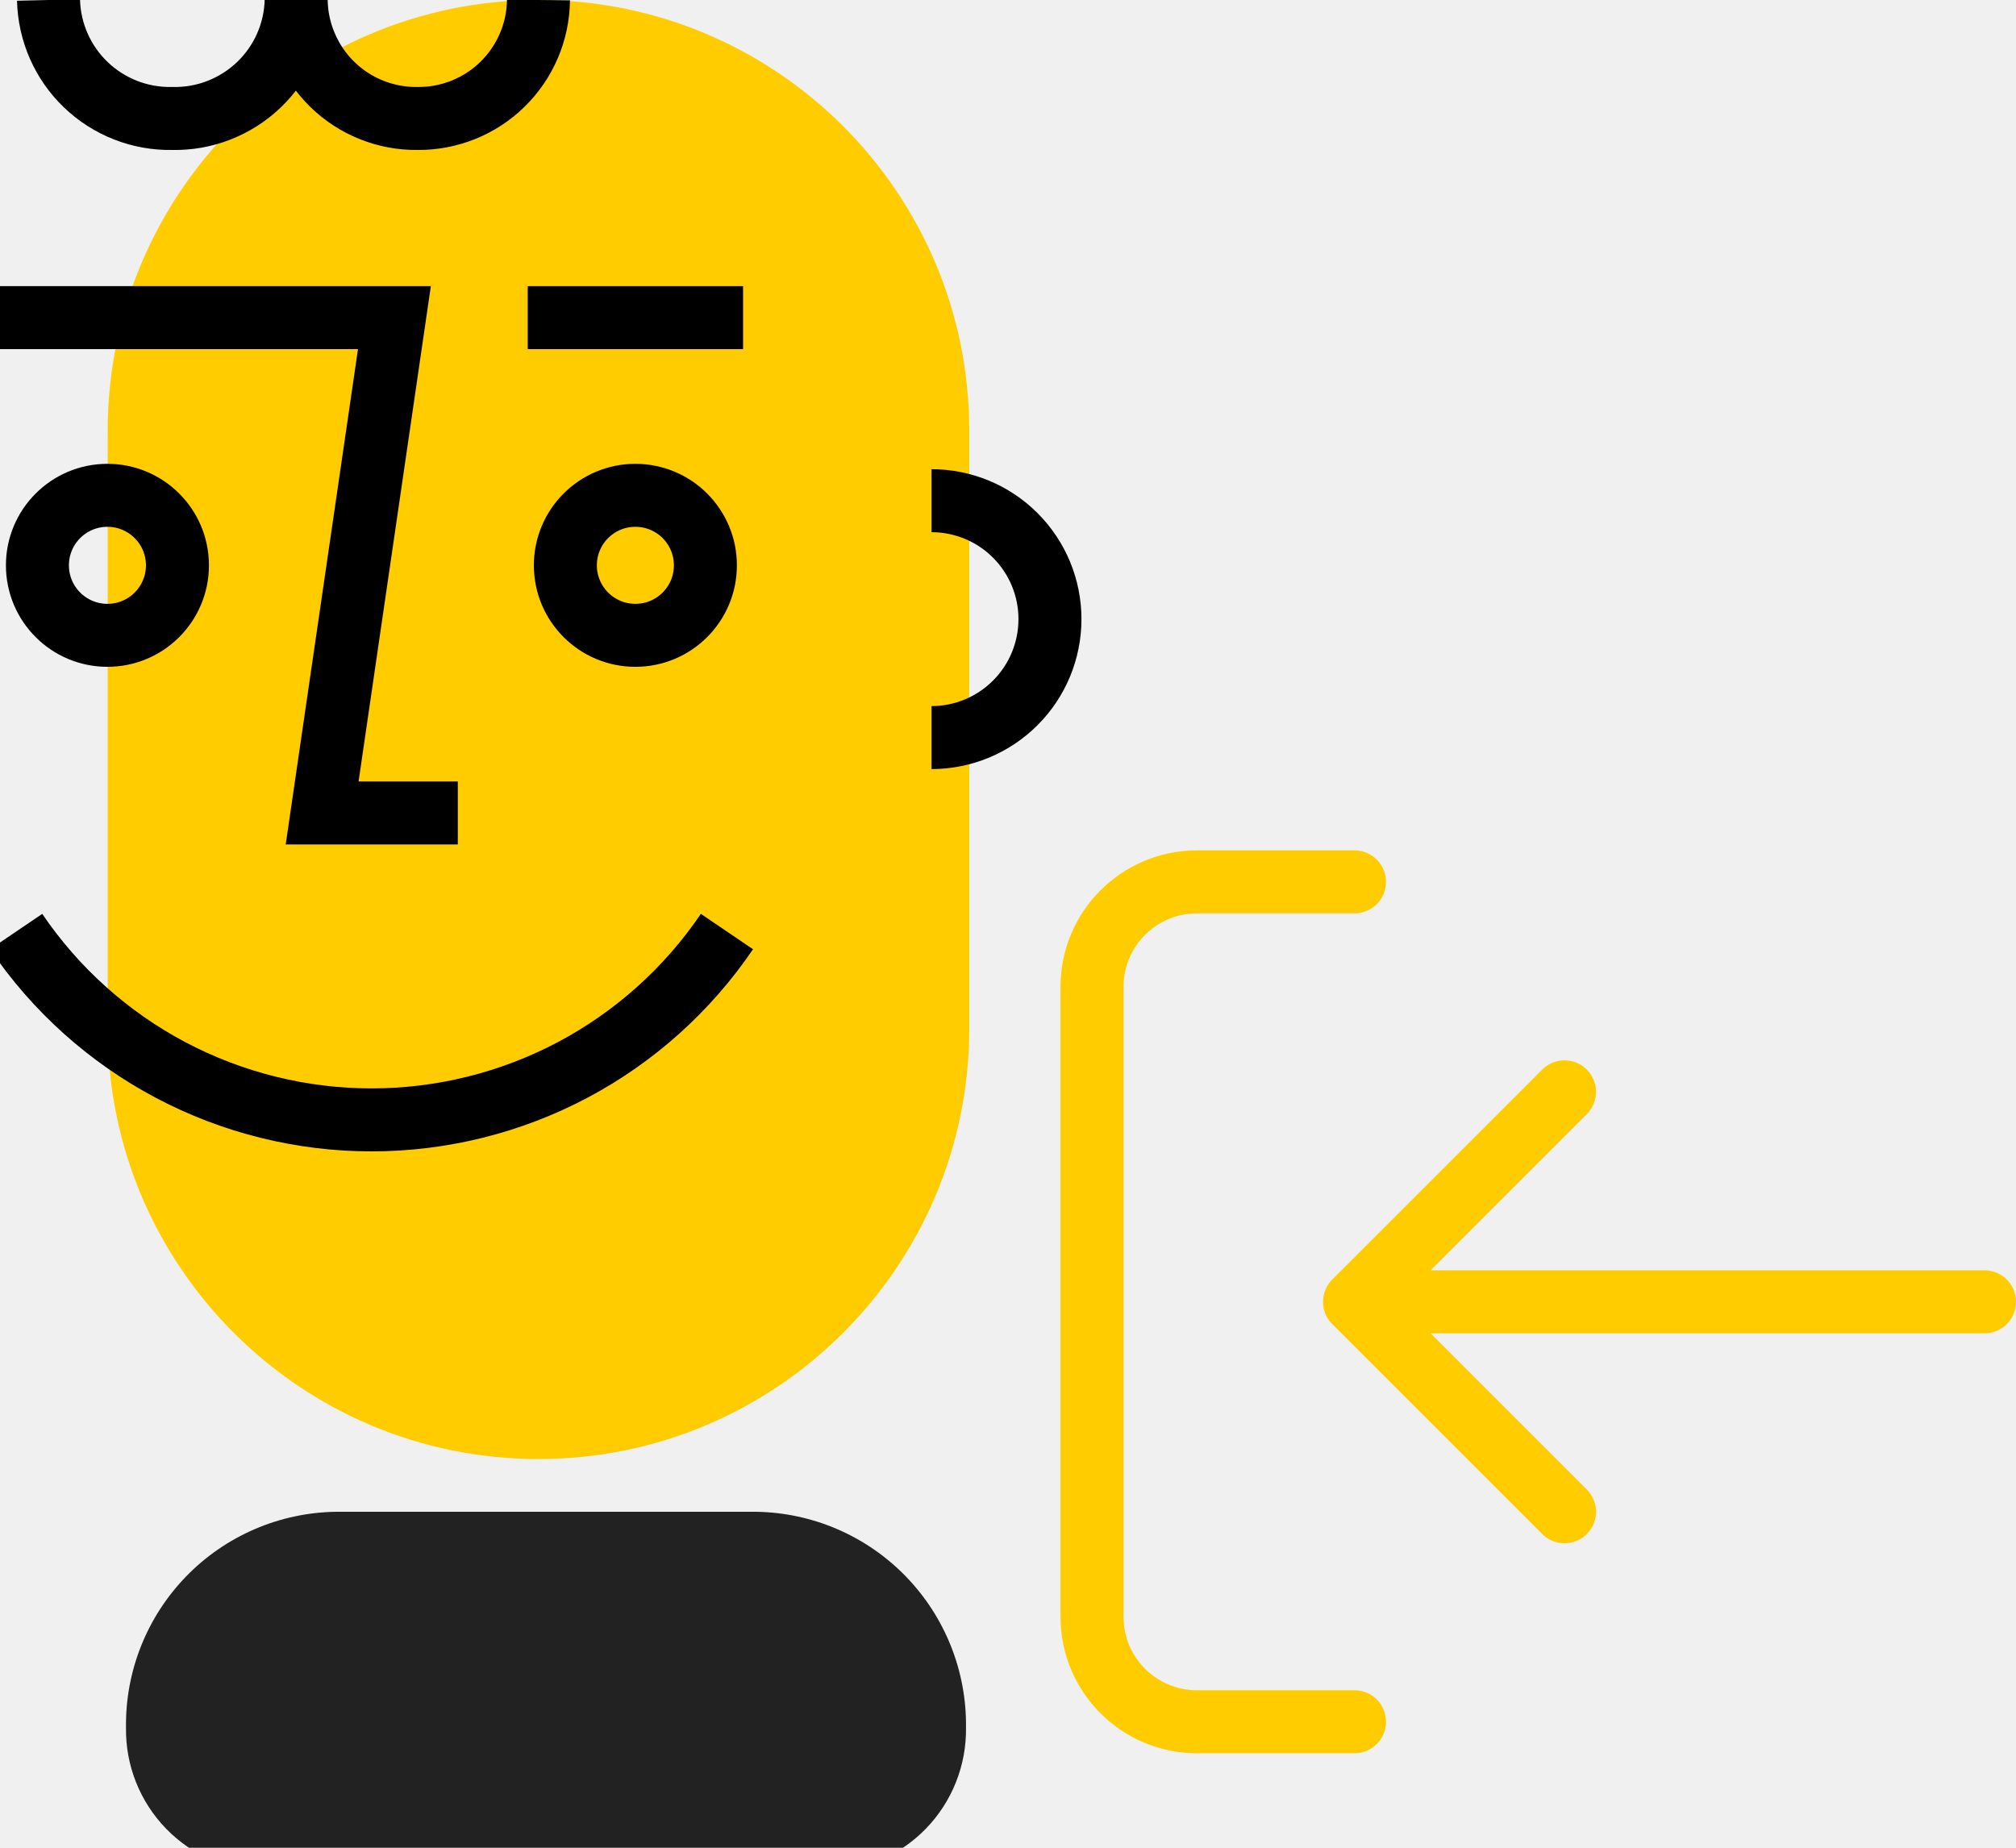
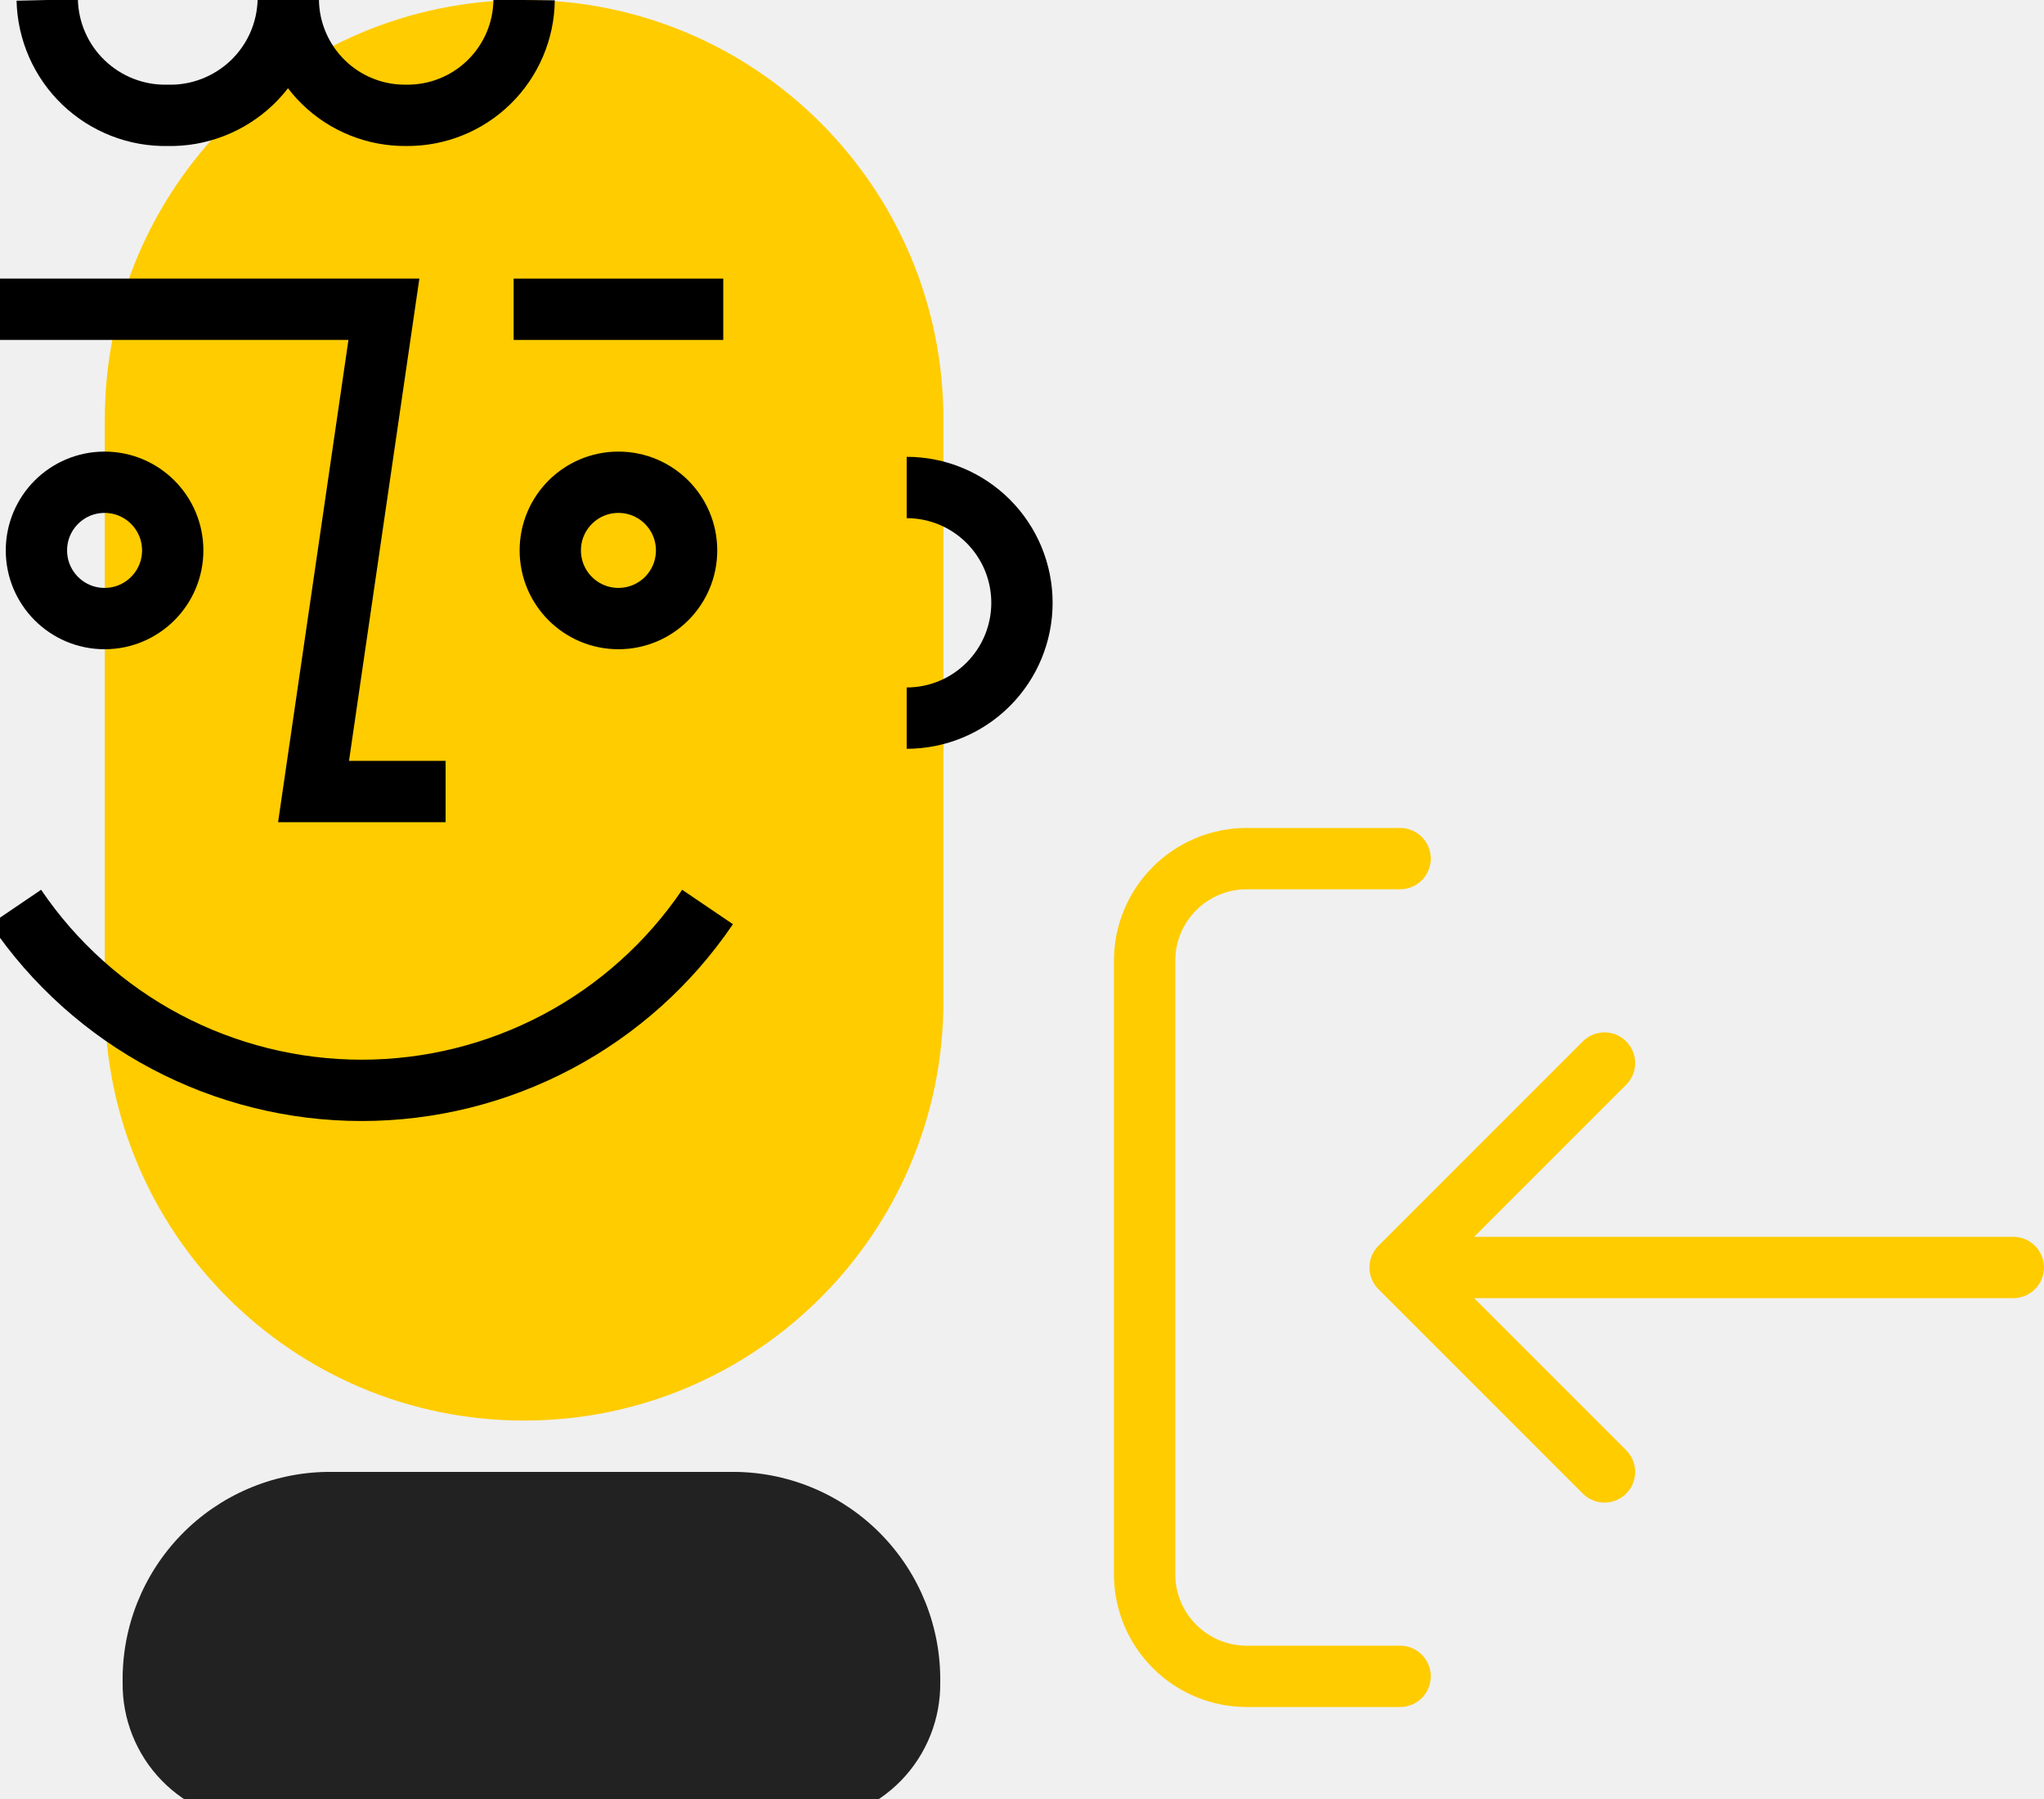
- <svg xmlns="http://www.w3.org/2000/svg" width="48" height="44" viewBox="0 0 48 44" fill="none">
+ <svg xmlns="http://www.w3.org/2000/svg" width="50" height="44" viewBox="0 0 50 44" fill="none">
  <g clip-path="url(#clip0_1114_686)">
-     <path d="M32.25 21H28.5C27.119 21 26 22.119 26 23.5L26 38.5C26 39.881 27.119 41 28.5 41H32.25M37.25 36L32.25 31M32.25 31L37.25 26M32.25 31H47.25" stroke="#FFCC00" stroke-width="1.5" stroke-linecap="round" stroke-linejoin="round" />
+     <path d="M34.249 21H30.499C29.118 21 27.999 22.119 27.999 23.5L27.999 38.5C27.999 39.881 29.118 41 30.499 41H34.249M39.249 36L34.249 31M34.249 31L39.249 26M34.249 31H49.249" stroke="#FFCC00" stroke-width="1.5" stroke-linecap="round" stroke-linejoin="round" />
    <path d="M12.822 0H12.82C7.156 0 2.564 4.592 2.564 10.256V24.488C2.564 30.152 7.156 34.744 12.82 34.744H12.822C18.486 34.744 23.078 30.152 23.078 24.488V10.256C23.078 4.592 18.486 0 12.822 0Z" fill="#FFCC00" />
    <path d="M0 7.564H9.391L7.67 19.359H10.9" stroke="black" stroke-width="1.5" />
    <path d="M2.558 15.129C3.478 15.129 4.225 14.383 4.225 13.462C4.225 12.541 3.478 11.795 2.558 11.795C1.637 11.795 0.891 12.541 0.891 13.462C0.891 14.383 1.637 15.129 2.558 15.129Z" stroke="black" stroke-width="1.5" />
    <path d="M15.128 15.129C16.049 15.129 16.795 14.383 16.795 13.462C16.795 12.541 16.049 11.795 15.128 11.795C14.207 11.795 13.461 12.541 13.461 13.462C13.461 14.383 14.207 15.129 15.128 15.129Z" stroke="black" stroke-width="1.5" />
    <path d="M22.179 17.564C22.927 17.564 23.644 17.267 24.173 16.738C24.702 16.209 24.999 15.492 24.999 14.743C24.999 13.995 24.702 13.278 24.173 12.749C23.644 12.22 22.927 11.923 22.179 11.923" stroke="black" stroke-width="1.5" />
    <path d="M1.155 0C1.173 0.764 1.492 1.491 2.044 2.019C2.597 2.548 3.336 2.837 4.1 2.821C4.479 2.83 4.856 2.764 5.21 2.626C5.563 2.489 5.886 2.284 6.161 2.022C6.435 1.76 6.655 1.447 6.808 1.1C6.961 0.753 7.044 0.379 7.052 0C7.056 0.375 7.134 0.745 7.282 1.089C7.429 1.434 7.643 1.746 7.91 2.008C8.178 2.27 8.495 2.477 8.843 2.616C9.191 2.756 9.563 2.825 9.937 2.821C10.694 2.829 11.423 2.537 11.963 2.008C12.504 1.479 12.813 0.757 12.821 0" stroke="black" stroke-width="1.5" />
    <path d="M12.565 7.564H17.692" stroke="black" stroke-width="1.5" />
    <path d="M17.308 22.183C16.371 23.565 15.11 24.696 13.635 25.478C12.16 26.259 10.516 26.668 8.846 26.668C7.177 26.668 5.533 26.259 4.058 25.478C2.583 24.696 1.322 23.565 0.385 22.183" stroke="black" stroke-width="1.5" />
    <path d="M18.975 10.641H11.283V10.769H18.975V10.641Z" fill="#FFCC00" />
    <path d="M8 36H18C19.345 36.019 20.627 36.572 21.564 37.536C22.502 38.501 23.018 39.798 23 41.143C23.012 42.04 22.668 42.905 22.043 43.548C21.418 44.191 20.563 44.559 19.666 44.572H6.333C5.436 44.559 4.581 44.191 3.956 43.548C3.331 42.905 2.987 42.04 3 41.143C2.981 39.798 3.497 38.501 4.435 37.536C5.372 36.572 6.655 36.019 8 36Z" fill="#222222" />
  </g>
  <defs>
    <clipPath id="clip0_1114_686">
-       <rect width="48" height="44" fill="white" />
+       <rect width="50" height="44" fill="white" />
    </clipPath>
  </defs>
</svg>
